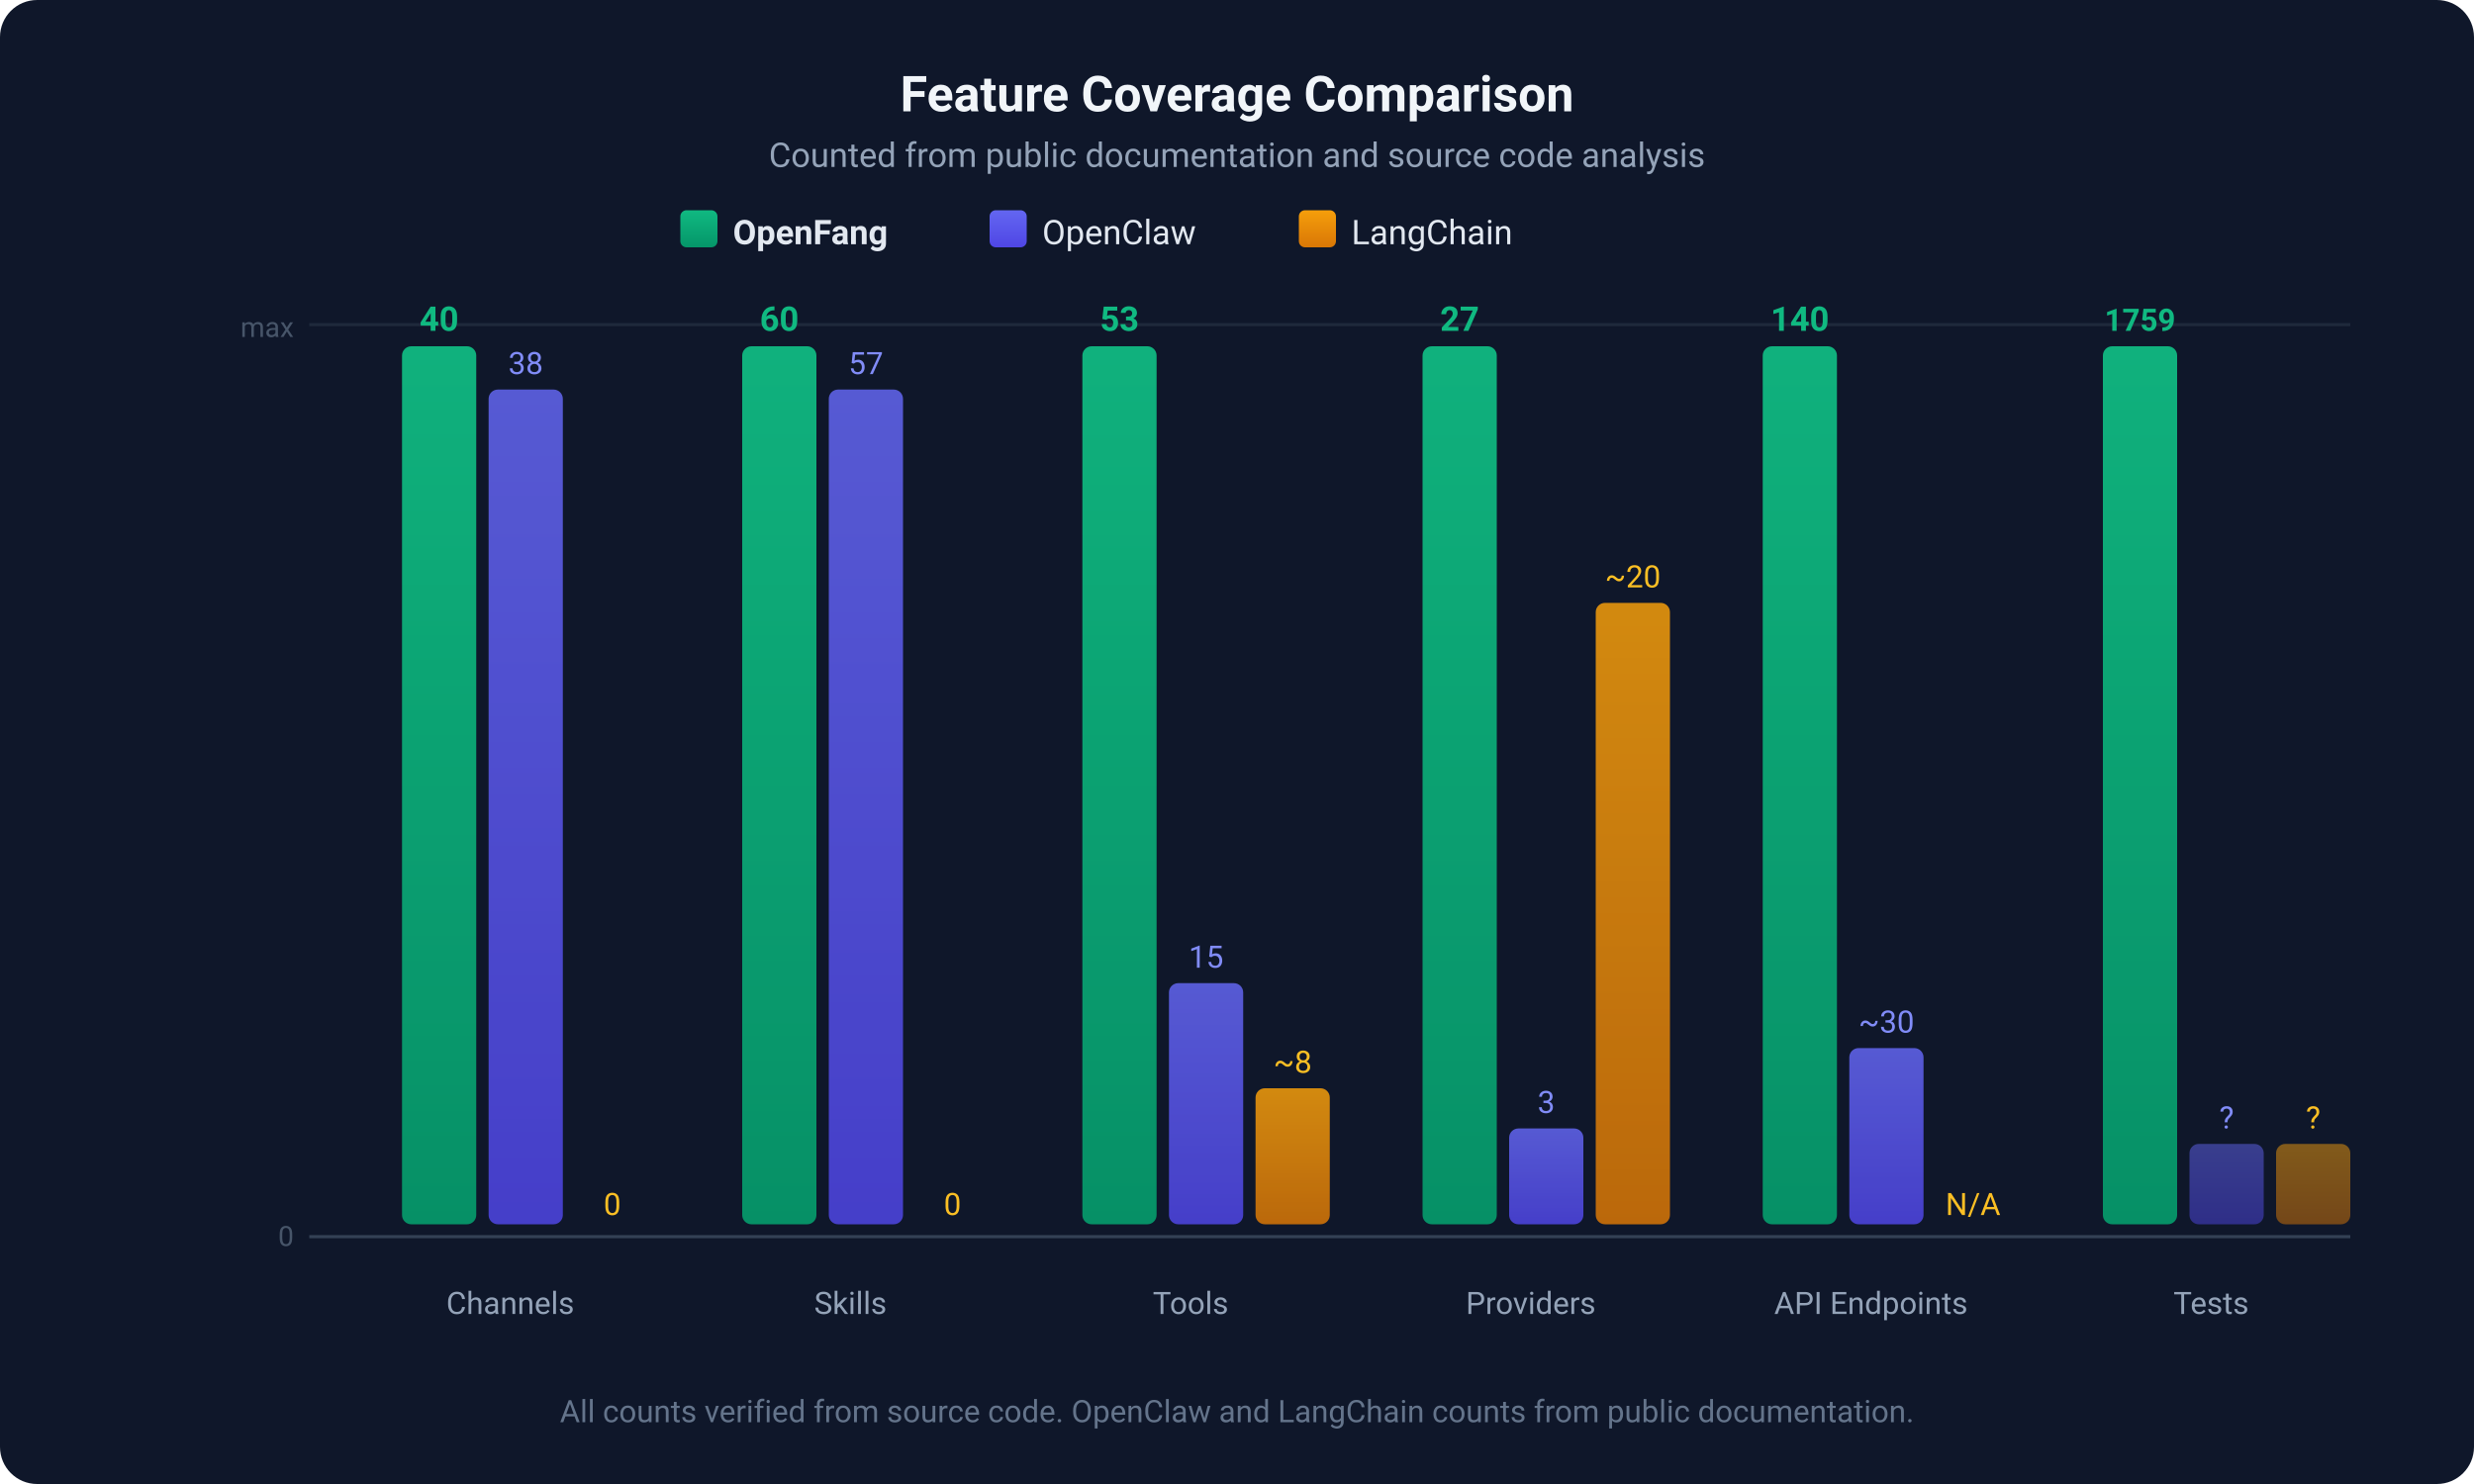
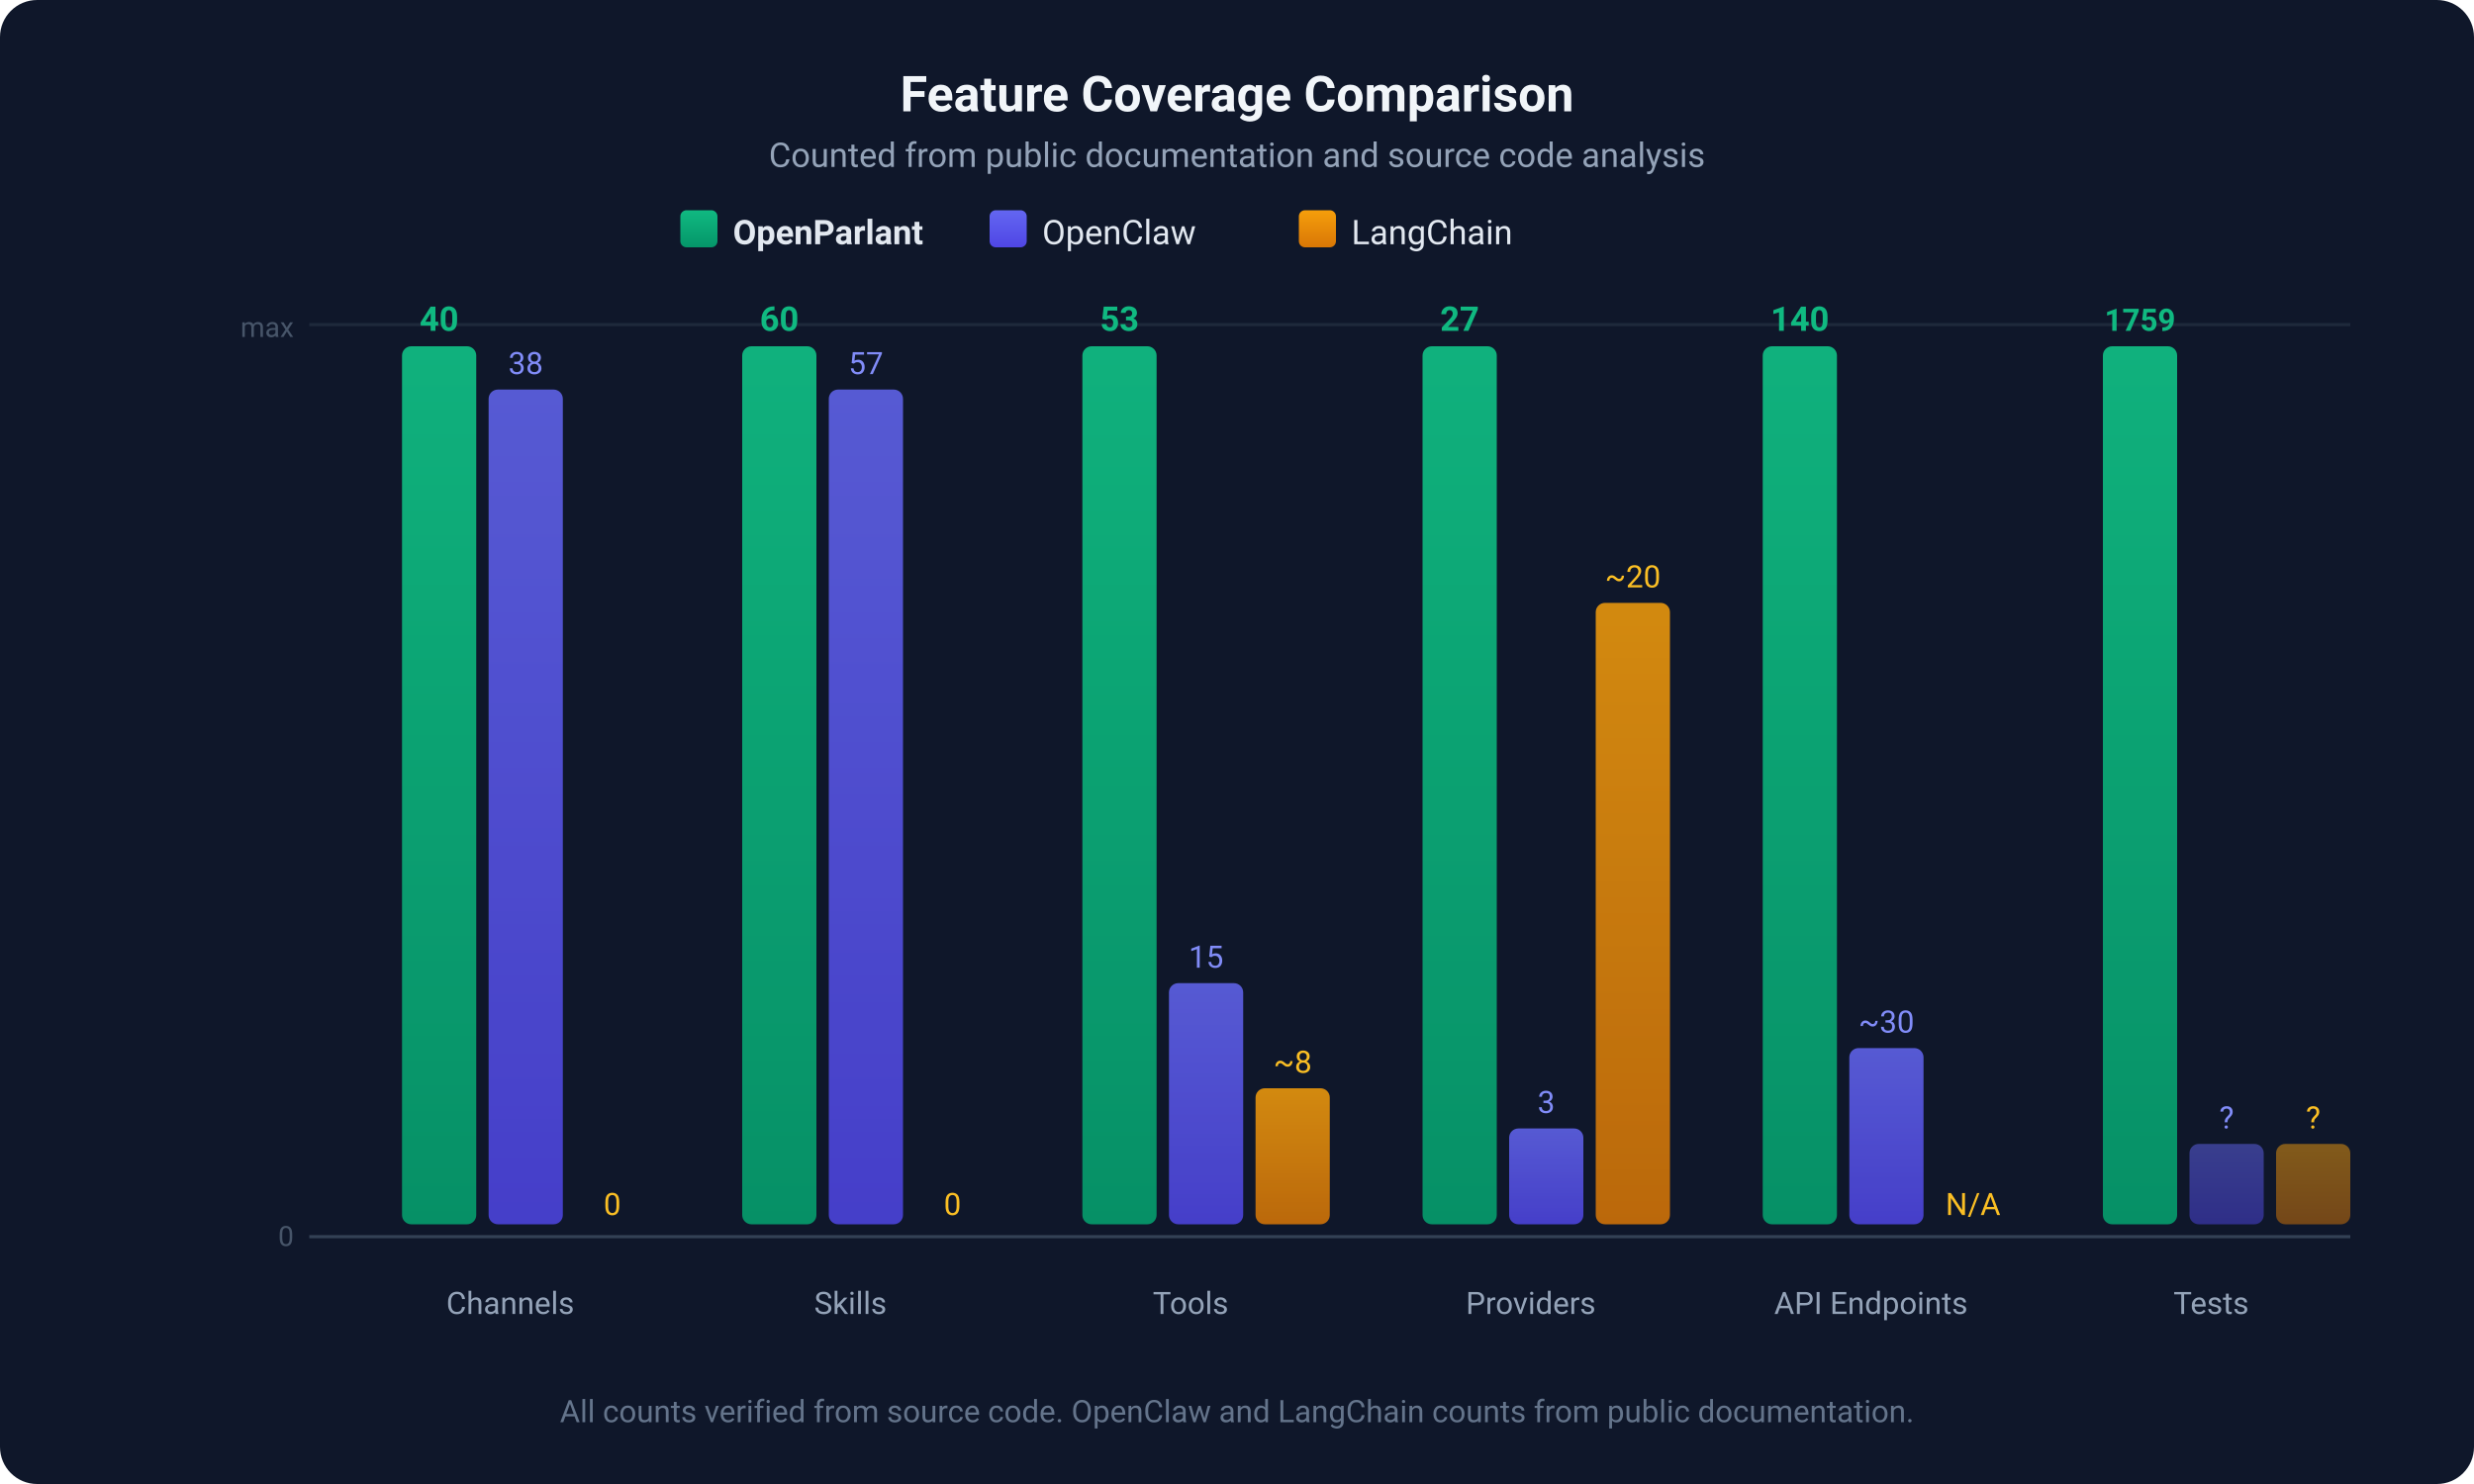
<svg xmlns="http://www.w3.org/2000/svg" viewBox="0 0 800 480" font-family="-apple-system,BlinkMacSystemFont,'Segoe UI',Roboto,Helvetica,Arial,sans-serif">
  <defs>
    <linearGradient id="of" x1="0" y1="0" x2="0" y2="1">
      <stop offset="0%" stop-color="#10b981" />
      <stop offset="100%" stop-color="#059669" />
    </linearGradient>
    <linearGradient id="oc" x1="0" y1="0" x2="0" y2="1">
      <stop offset="0%" stop-color="#6366f1" />
      <stop offset="100%" stop-color="#4f46e5" />
    </linearGradient>
    <linearGradient id="lc" x1="0" y1="0" x2="0" y2="1">
      <stop offset="0%" stop-color="#f59e0b" />
      <stop offset="100%" stop-color="#d97706" />
    </linearGradient>
  </defs>
  <rect width="800" height="480" rx="12" fill="#0f172a" />
  <text x="400" y="36" text-anchor="middle" fill="#f1f5f9" font-size="16" font-weight="700">Feature Coverage Comparison</text>
  <text x="400" y="54" text-anchor="middle" fill="#94a3b8" font-size="11">Counted from public documentation and source code analysis</text>
  <rect x="220" y="68" width="12" height="12" rx="2" fill="url(#of)" />
-   <text x="237" y="79" fill="#e2e8f0" font-size="11" font-weight="600">OpenFang</text>
+   <text x="237" y="79" fill="#e2e8f0" font-size="11" font-weight="600">OpenParlant</text>
  <rect x="320" y="68" width="12" height="12" rx="2" fill="url(#oc)" />
  <text x="337" y="79" fill="#e2e8f0" font-size="11">OpenClaw</text>
  <rect x="420" y="68" width="12" height="12" rx="2" fill="url(#lc)" />
  <text x="437" y="79" fill="#e2e8f0" font-size="11">LangChain</text>
  <line x1="100" y1="105" x2="760" y2="105" stroke="#1e293b" stroke-width="1" />
  <line x1="100" y1="400" x2="760" y2="400" stroke="#334155" stroke-width="1" />
  <text x="165" y="425" text-anchor="middle" fill="#94a3b8" font-size="10">Channels</text>
  <text x="275" y="425" text-anchor="middle" fill="#94a3b8" font-size="10">Skills</text>
  <text x="385" y="425" text-anchor="middle" fill="#94a3b8" font-size="10">Tools</text>
  <text x="495" y="425" text-anchor="middle" fill="#94a3b8" font-size="10">Providers</text>
  <text x="605" y="425" text-anchor="middle" fill="#94a3b8" font-size="10">API Endpoints</text>
  <text x="715" y="425" text-anchor="middle" fill="#94a3b8" font-size="10">Tests</text>
  <text x="95" y="403" text-anchor="end" fill="#475569" font-size="9">0</text>
  <text x="95" y="109" text-anchor="end" fill="#475569" font-size="9">max</text>
  <rect x="130" y="112" width="24" height="284" rx="3" fill="url(#of)" opacity="0.95" />
  <text x="142" y="107" text-anchor="middle" fill="#10b981" font-size="11" font-weight="700">40</text>
  <rect x="158" y="126" width="24" height="270" rx="3" fill="url(#oc)" opacity="0.85" />
  <text x="170" y="121" text-anchor="middle" fill="#818cf8" font-size="10">38</text>
  <rect x="186" y="396" width="24" height="0" rx="3" fill="url(#lc)" />
  <text x="198" y="393" text-anchor="middle" fill="#fbbf24" font-size="10">0</text>
  <rect x="240" y="112" width="24" height="284" rx="3" fill="url(#of)" opacity="0.95" />
  <text x="252" y="107" text-anchor="middle" fill="#10b981" font-size="11" font-weight="700">60</text>
  <rect x="268" y="126" width="24" height="270" rx="3" fill="url(#oc)" opacity="0.85" />
  <text x="280" y="121" text-anchor="middle" fill="#818cf8" font-size="10">57</text>
  <rect x="296" y="396" width="24" height="0" rx="3" fill="url(#lc)" />
  <text x="308" y="393" text-anchor="middle" fill="#fbbf24" font-size="10">0</text>
  <rect x="350" y="112" width="24" height="284" rx="3" fill="url(#of)" opacity="0.95" />
  <text x="362" y="107" text-anchor="middle" fill="#10b981" font-size="11" font-weight="700">53</text>
  <rect x="378" y="318" width="24" height="78" rx="3" fill="url(#oc)" opacity="0.85" />
  <text x="390" y="313" text-anchor="middle" fill="#818cf8" font-size="10">15</text>
  <rect x="406" y="352" width="24" height="44" rx="3" fill="url(#lc)" opacity="0.85" />
  <text x="418" y="347" text-anchor="middle" fill="#fbbf24" font-size="10">~8</text>
  <rect x="460" y="112" width="24" height="284" rx="3" fill="url(#of)" opacity="0.95" />
  <text x="472" y="107" text-anchor="middle" fill="#10b981" font-size="11" font-weight="700">27</text>
  <rect x="488" y="365" width="24" height="31" rx="3" fill="url(#oc)" opacity="0.85" />
  <text x="500" y="360" text-anchor="middle" fill="#818cf8" font-size="10">3</text>
  <rect x="516" y="195" width="24" height="201" rx="3" fill="url(#lc)" opacity="0.85" />
  <text x="528" y="190" text-anchor="middle" fill="#fbbf24" font-size="10">~20</text>
  <rect x="570" y="112" width="24" height="284" rx="3" fill="url(#of)" opacity="0.95" />
  <text x="582" y="107" text-anchor="middle" fill="#10b981" font-size="11" font-weight="700">140</text>
  <rect x="598" y="339" width="24" height="57" rx="3" fill="url(#oc)" opacity="0.85" />
  <text x="610" y="334" text-anchor="middle" fill="#818cf8" font-size="10">~30</text>
  <rect x="626" y="396" width="24" height="0" rx="3" fill="url(#lc)" />
  <text x="638" y="393" text-anchor="middle" fill="#fbbf24" font-size="10">N/A</text>
  <rect x="680" y="112" width="24" height="284" rx="3" fill="url(#of)" opacity="0.95" />
  <text x="692" y="107" text-anchor="middle" fill="#10b981" font-size="10" font-weight="700">1759</text>
  <rect x="708" y="370" width="24" height="26" rx="3" fill="url(#oc)" opacity="0.5" />
  <text x="720" y="365" text-anchor="middle" fill="#818cf8" font-size="10">?</text>
  <rect x="736" y="370" width="24" height="26" rx="3" fill="url(#lc)" opacity="0.5" />
  <text x="748" y="365" text-anchor="middle" fill="#fbbf24" font-size="10">?</text>
  <text x="400" y="460" text-anchor="middle" fill="#64748b" font-size="10">All counts verified from source code. OpenClaw and LangChain counts from public documentation.</text>
</svg>
